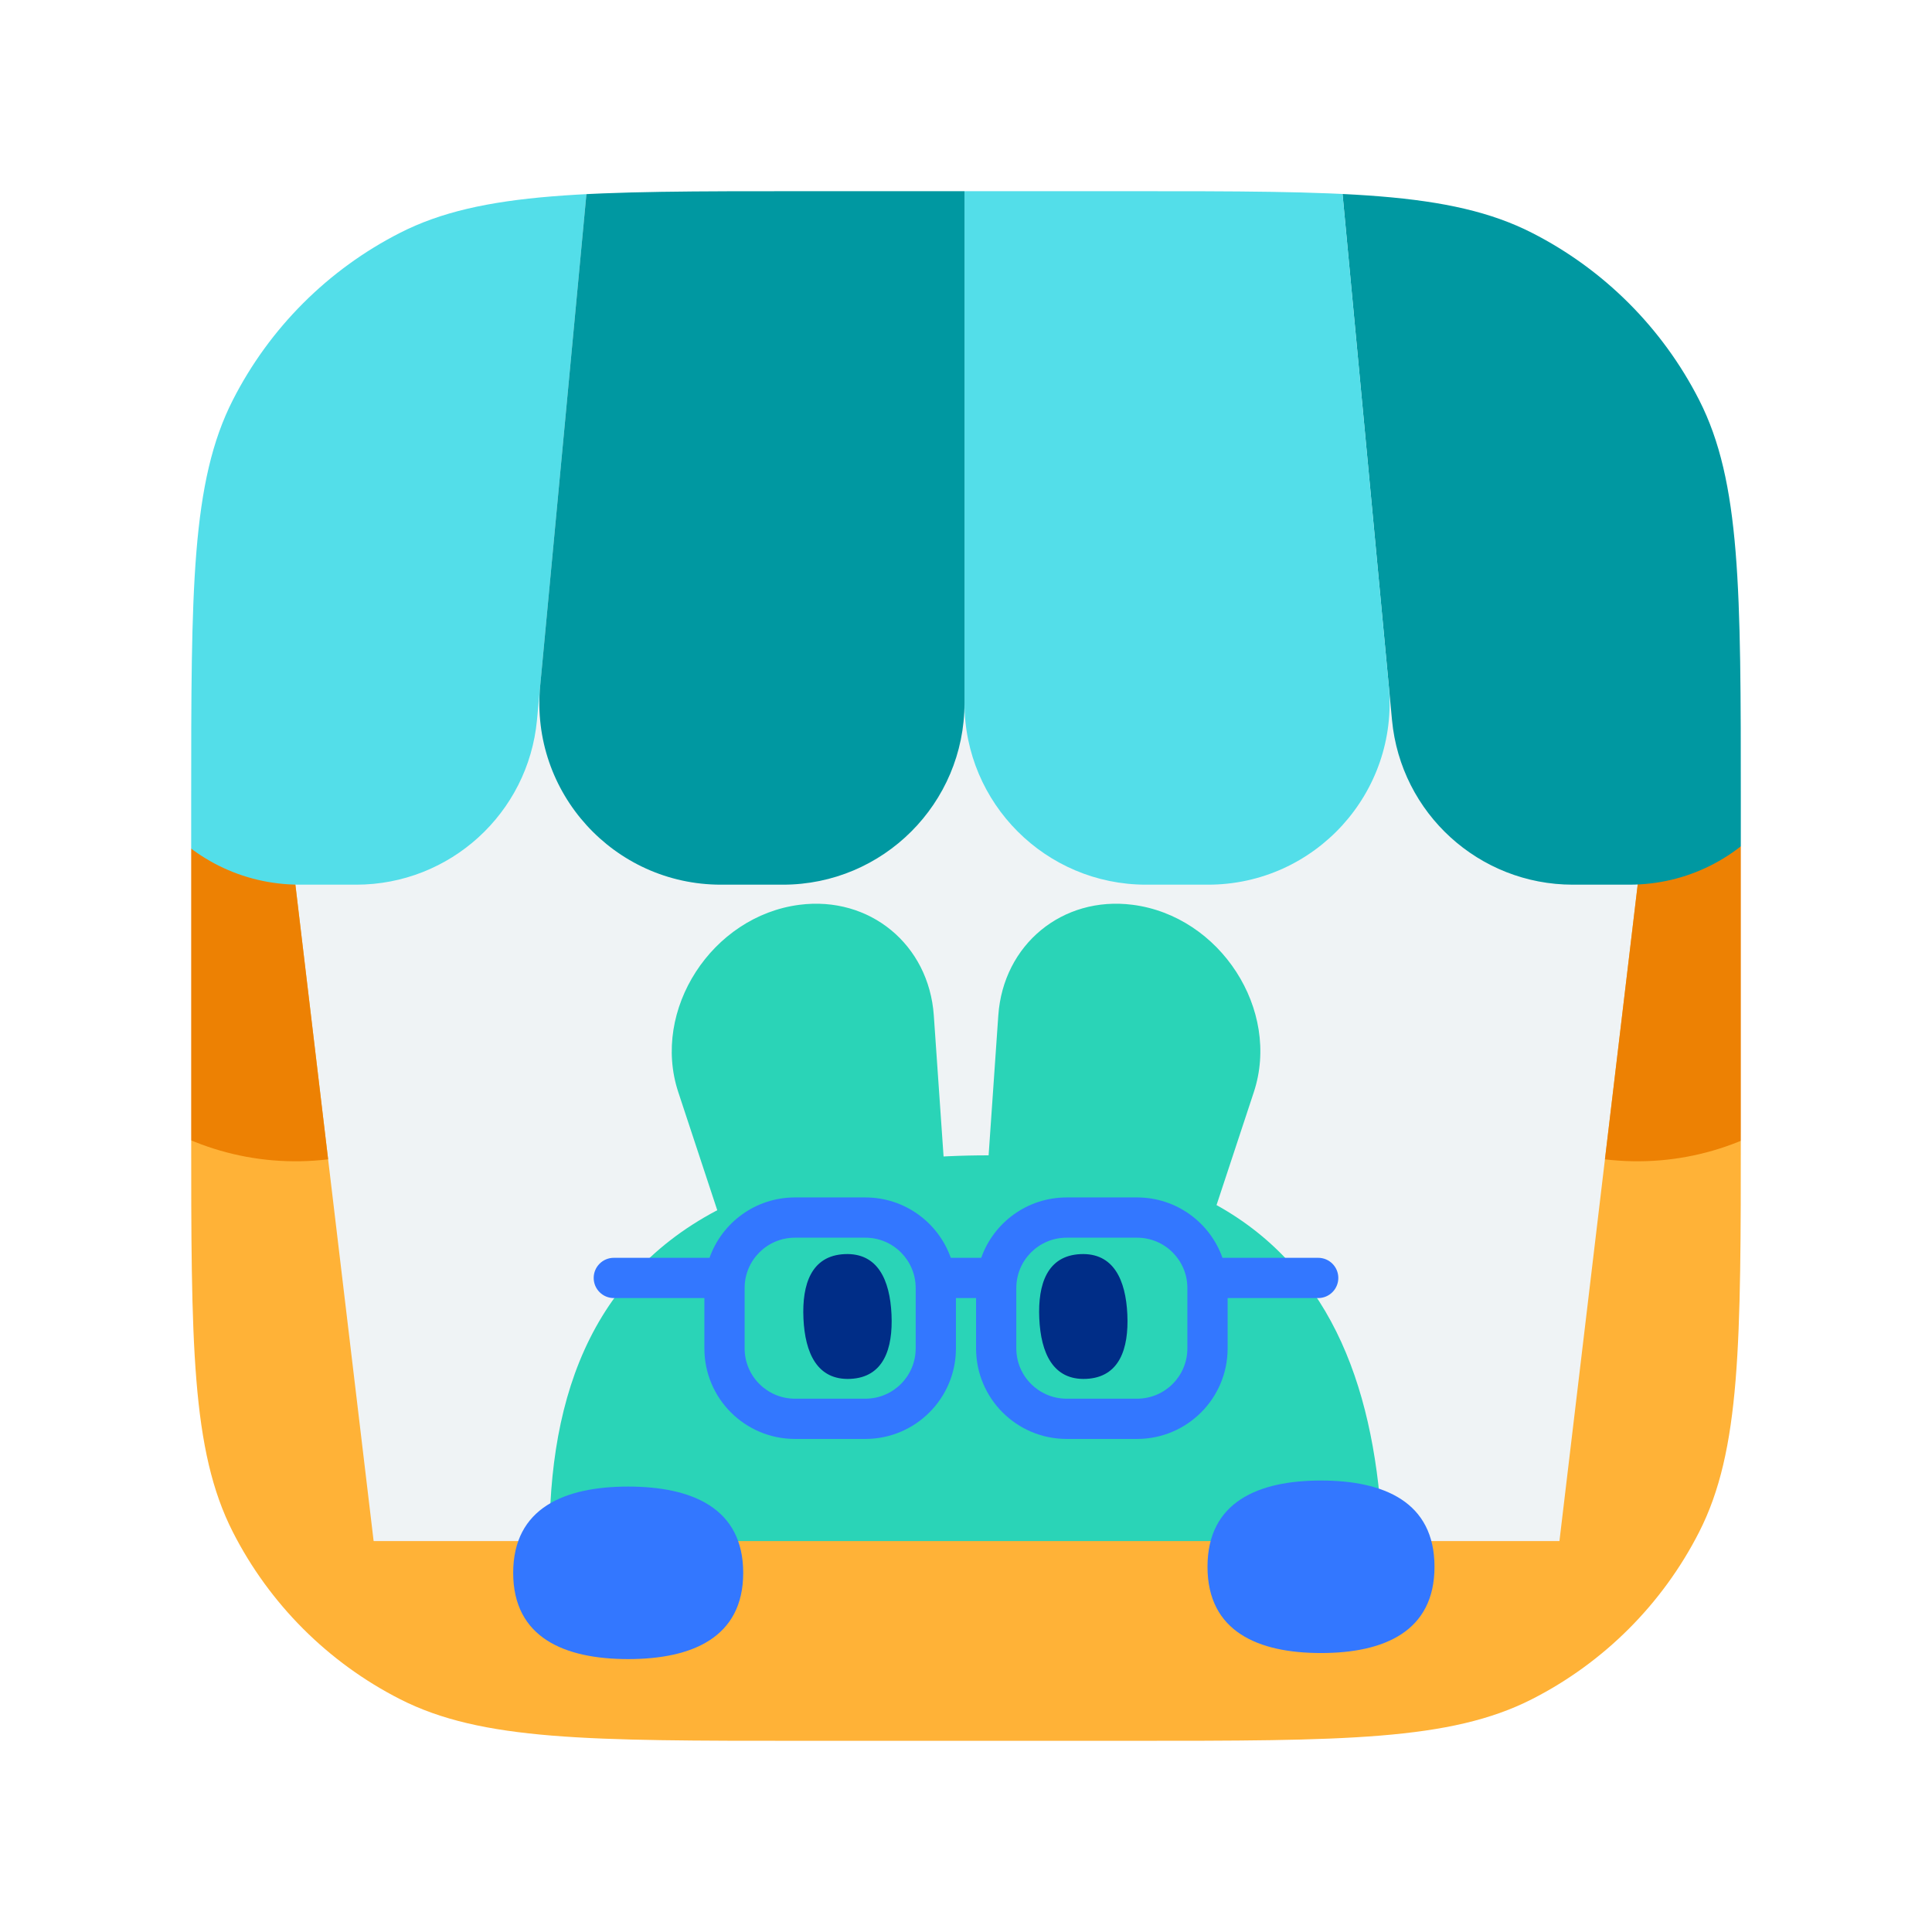
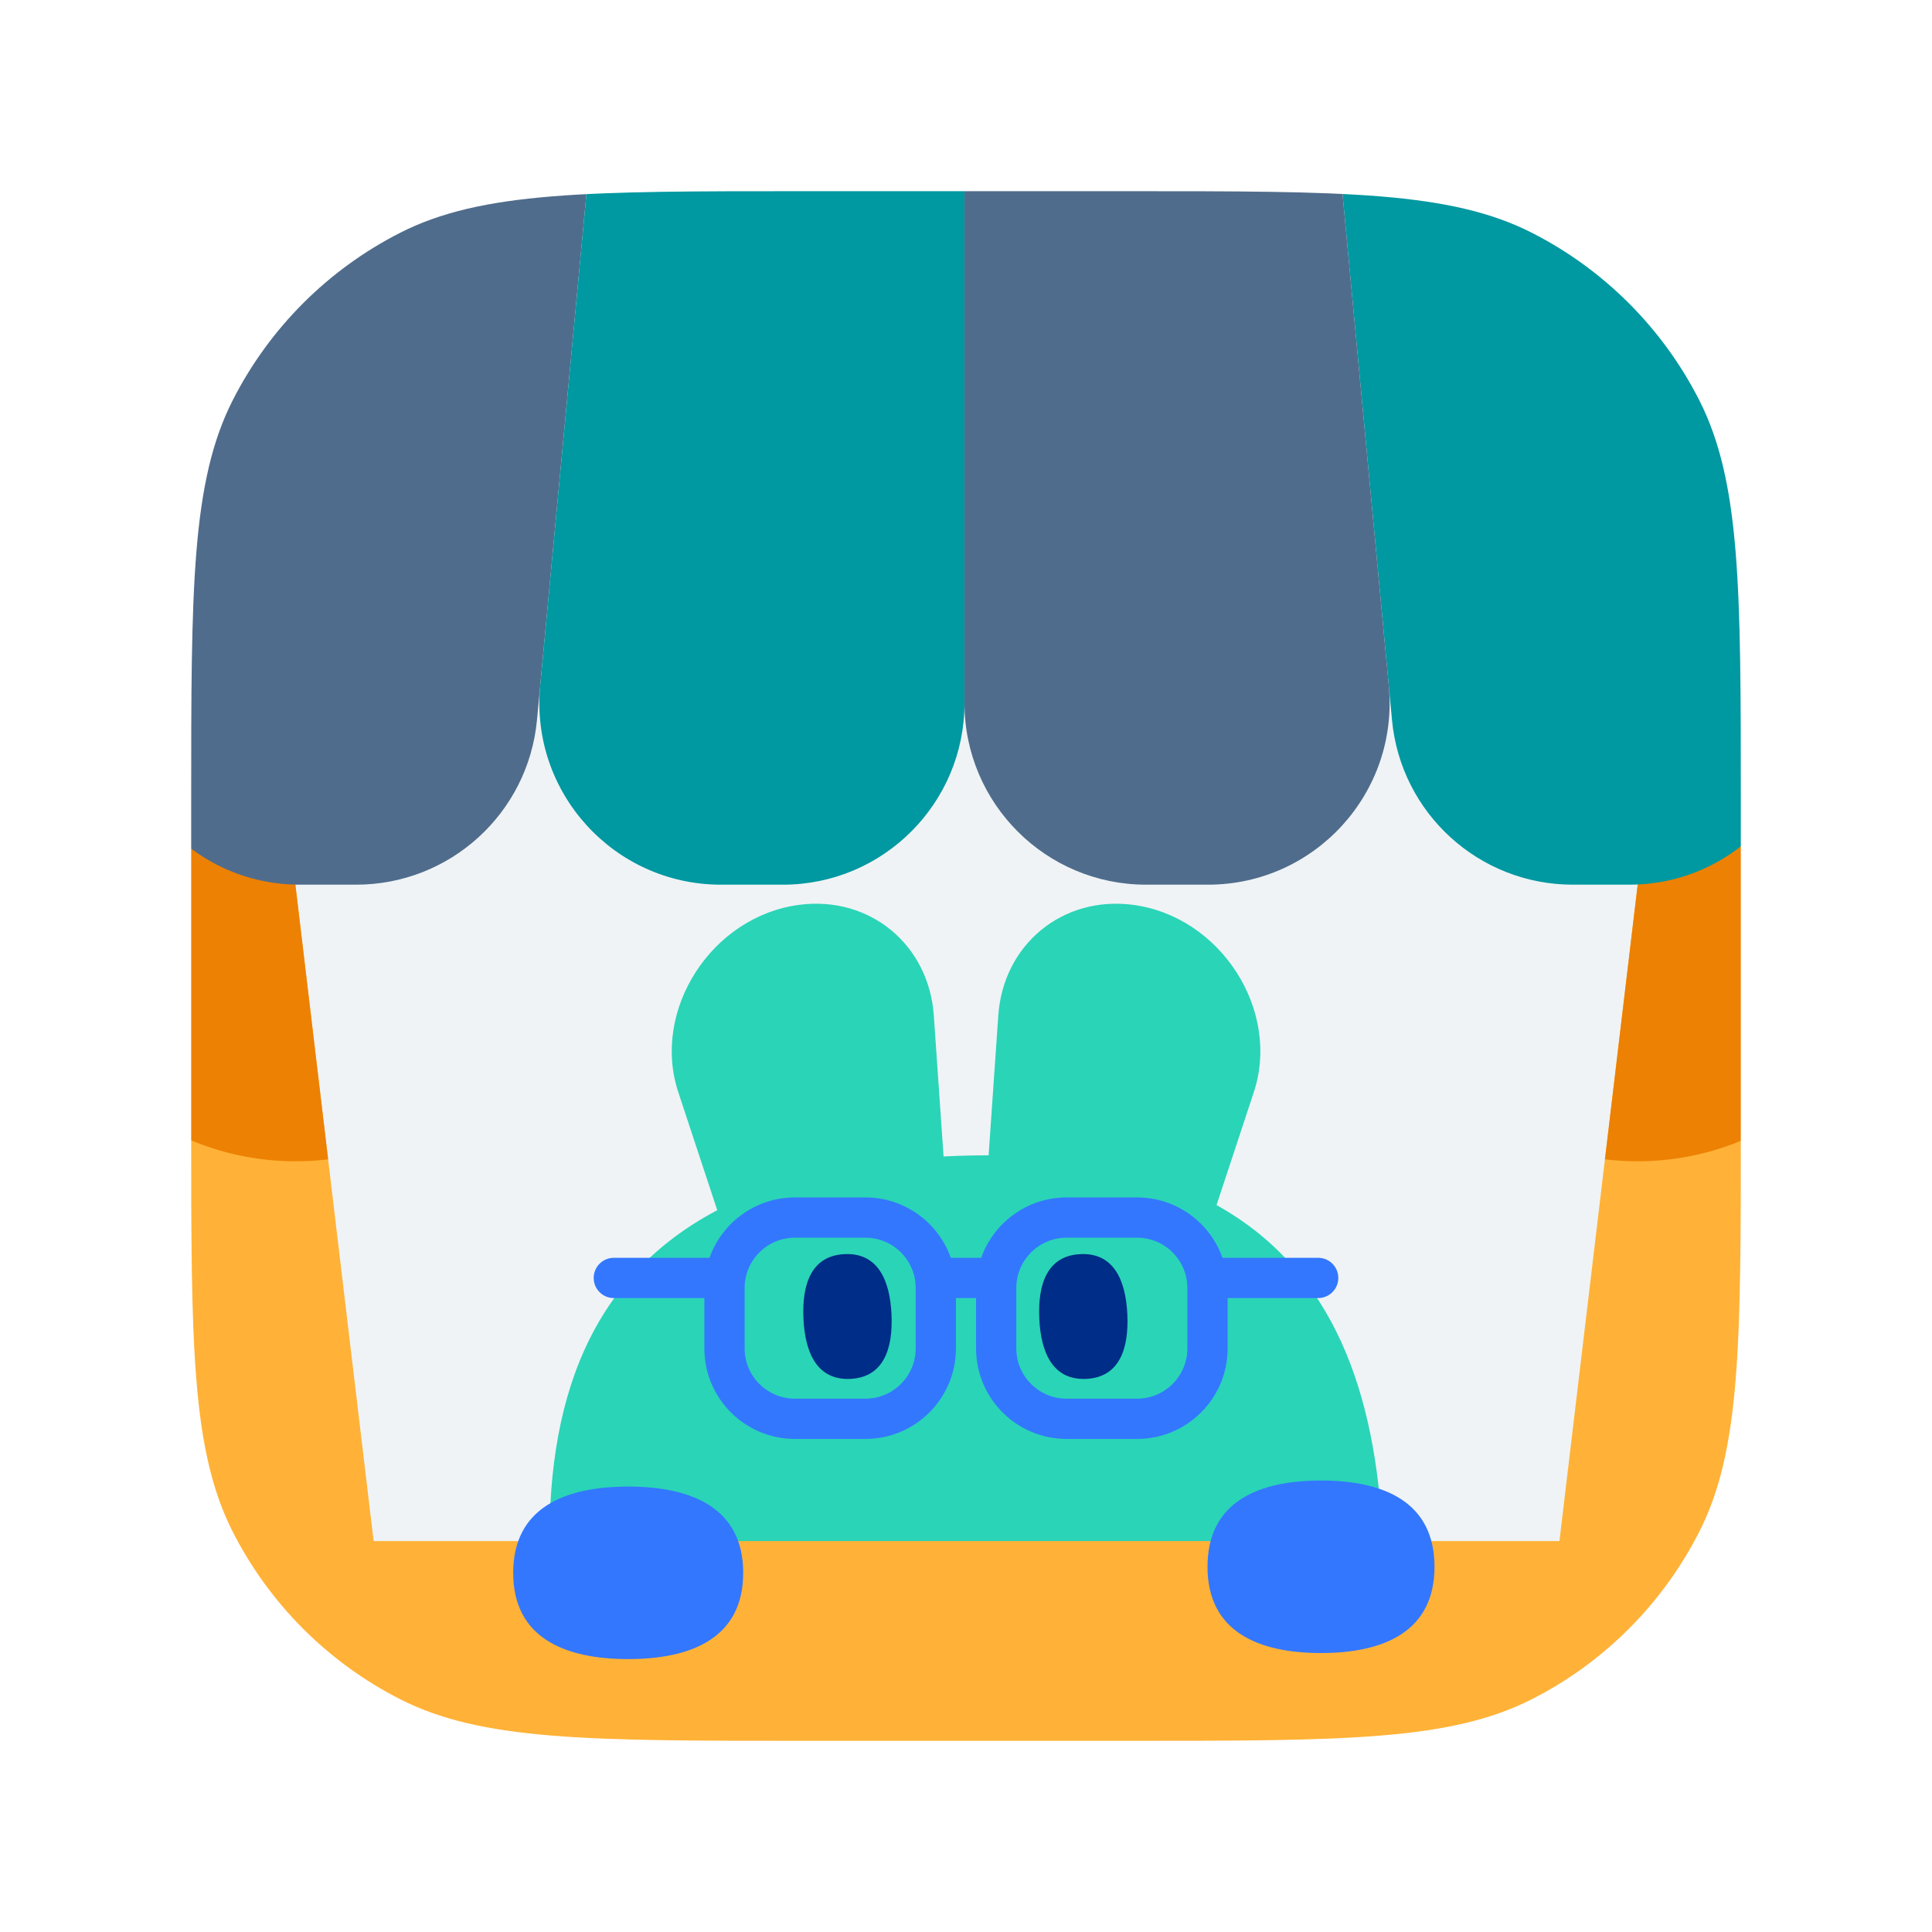
<svg xmlns="http://www.w3.org/2000/svg" width="192" height="192" fill="none" viewBox="0 0 192 192">
  <mask id="mask0" width="154" height="154" x="19" y="19" mask-type="alpha" maskUnits="userSpaceOnUse">
    <path fill="#EFF3F5" d="M19 79.8C19 58.518 19 47.877 23.142 39.748C26.785 32.598 32.598 26.785 39.748 23.142C47.877 19 58.518 19 79.8 19H112.2C133.482 19 144.123 19 152.252 23.142C159.402 26.785 165.215 32.598 168.858 39.748C173 47.877 173 58.518 173 79.8V112.2C173 133.482 173 144.123 168.858 152.252C165.215 159.402 159.402 165.215 152.252 168.858C144.123 173 133.482 173 112.2 173H79.8C58.518 173 47.877 173 39.748 168.858C32.598 165.215 26.785 159.402 23.142 152.252C19 144.123 19 133.482 19 112.2V79.8Z" />
  </mask>
  <g mask="url(#mask0)">
    <path fill="#EFF3F5" d="M19 79.8C19 58.518 19 47.877 23.142 39.748C26.785 32.598 32.598 26.785 39.748 23.142C47.877 19 58.518 19 79.8 19H112.2C133.482 19 144.123 19 152.252 23.142C159.402 26.785 165.215 32.598 168.858 39.748C173 47.877 173 58.518 173 79.8V112.2C173 133.482 173 144.123 168.858 152.252C165.215 159.402 159.402 165.215 152.252 168.858C144.123 173 133.482 173 112.2 173H79.8C58.518 173 47.877 173 39.748 168.858C32.598 165.215 26.785 159.402 23.142 152.252C19 144.123 19 133.482 19 112.2V79.8Z" />
    <path fill="#2AD4B7" d="M67.407 108.537C64.709 100.364 70.744 91.036 79.454 89.917C86.429 89.021 92.313 93.87 92.801 100.917L93.771 114.929C93.922 114.921 94.074 114.914 94.226 114.907C95.608 114.844 96.948 114.814 98.247 114.817L99.21 100.917C99.698 93.87 105.581 89.021 112.556 89.917C121.266 91.036 127.302 100.364 124.603 108.537L120.898 119.76C132.618 126.268 136.743 138.56 137.391 152.753C138.393 174.698 130.703 192.876 97.855 194.376C65.007 195.876 55.693 178.474 54.691 156.53C53.985 141.067 57.594 127.474 71.28 120.269L67.407 108.537Z" />
    <rect width="201.223" height="54.441" x="-4.762" y="153.148" fill="#FFB237" rx="7.189" />
    <path fill="#37F" d="M73.859 156.307C73.859 162.763 68.742 164.879 62.43 164.879C56.117 164.879 51 162.763 51 156.307C51 149.851 56.117 147.734 62.43 147.734C68.742 147.734 73.859 149.851 73.859 156.307Z" />
    <path fill="#37F" d="M142.559 155.705C142.559 162.161 137.509 164.277 131.279 164.277C125.05 164.277 120 162.161 120 155.705C120 149.249 125.05 147.133 131.279 147.133C137.509 147.133 142.559 149.249 142.559 155.705Z" />
    <rect width="27.07" height="115.199" x="-1.259" y="59.806" fill="#FFB237" transform="rotate(-6.79861 -1.25854 59.8064)" />
    <path fill="#ED8103" d="M-1.259 59.806L25.621 56.602L32.609 115.214C17.764 116.984 4.294 106.384 2.524 91.538L-1.259 59.806Z" />
    <rect width="27.07" height="115.199" fill="#FFB237" transform="matrix(-0.992968 -0.11838 -0.11838 0.992968 193.365 59.8064)" />
    <path fill="#ED8103" d="M193.365 59.806L166.485 56.602L159.497 115.214C174.343 116.984 187.812 106.384 189.582 91.538L193.365 59.806Z" />
    <path fill="#0098A1" d="M164.826 4H131.983L138.337 71.561C139.208 80.832 146.992 87.918 156.304 87.918H161.902C173.553 87.918 182.151 77.042 179.462 65.706L164.826 4Z" />
-     <path fill="#53DEE9" d="M26.873 4H59.716L53.363 71.561C52.491 80.832 44.708 87.918 35.395 87.918H29.797C18.146 87.918 9.548 77.042 12.237 65.706L26.873 4Z" />
-     <path fill="#53DEE9" d="M131.983 4H95.849V69.871C95.849 79.838 103.929 87.918 113.896 87.918H120.051C130.685 87.918 139.014 78.769 138.018 68.181L131.983 4Z" />
+     <path fill="#506C8C" d="M26.873 4H59.716L53.363 71.561C52.491 80.832 44.708 87.918 35.395 87.918H29.797C18.146 87.918 9.548 77.042 12.237 65.706L26.873 4Z" />
+     <path fill="#506C8C" d="M131.983 4H95.849V69.871C95.849 79.838 103.929 87.918 113.896 87.918H120.051C130.685 87.918 139.014 78.769 138.018 68.181L131.983 4Z" />
    <path fill="#0098A1" d="M59.716 4H95.85V69.871C95.85 79.838 87.77 87.918 77.803 87.918H71.648C61.014 87.918 52.685 78.769 53.681 68.181L59.716 4Z" />
    <path fill="#002D87" d="M84.504 137.031C81.209 137.181 80.002 134.455 79.846 131.032C79.689 127.608 80.643 124.784 83.938 124.633C87.233 124.483 88.44 127.209 88.597 130.632C88.753 134.056 87.799 136.88 84.504 137.031Z" />
    <path fill="#002D87" d="M107.942 137.031C104.646 137.181 103.439 134.455 103.283 131.032C103.127 127.608 104.08 124.784 107.376 124.633C110.671 124.483 111.878 127.209 112.034 130.632C112.19 134.056 111.237 136.88 107.942 137.031Z" />
    <path fill="#37F" fill-rule="evenodd" d="M70 129L61 129C59.895 129 59 128.105 59 127C59 125.895 59.895 125 61 125L70.512 125C71.748 121.504 75.081 119 79 119H86C89.919 119 93.252 121.504 94.488 125L97.512 125C98.748 121.504 102.081 119 106 119H113C116.919 119 120.252 121.504 121.488 125L131 125C132.105 125 133 125.895 133 127C133 128.105 132.105 129 131 129L122 129V134C122 138.971 117.971 143 113 143H106C101.029 143 97 138.971 97 134V129L95 129V134C95 138.971 90.971 143 86 143H79C74.029 143 70 138.971 70 134V129ZM86 123H79C76.239 123 74 125.239 74 128V134C74 136.761 76.239 139 79 139H86C88.761 139 91 136.761 91 134V128C91 125.239 88.761 123 86 123ZM106 123H113C115.761 123 118 125.239 118 128V134C118 136.761 115.761 139 113 139H106C103.239 139 101 136.761 101 134V128C101 125.239 103.239 123 106 123Z" clip-rule="evenodd" />
  </g>
</svg>
